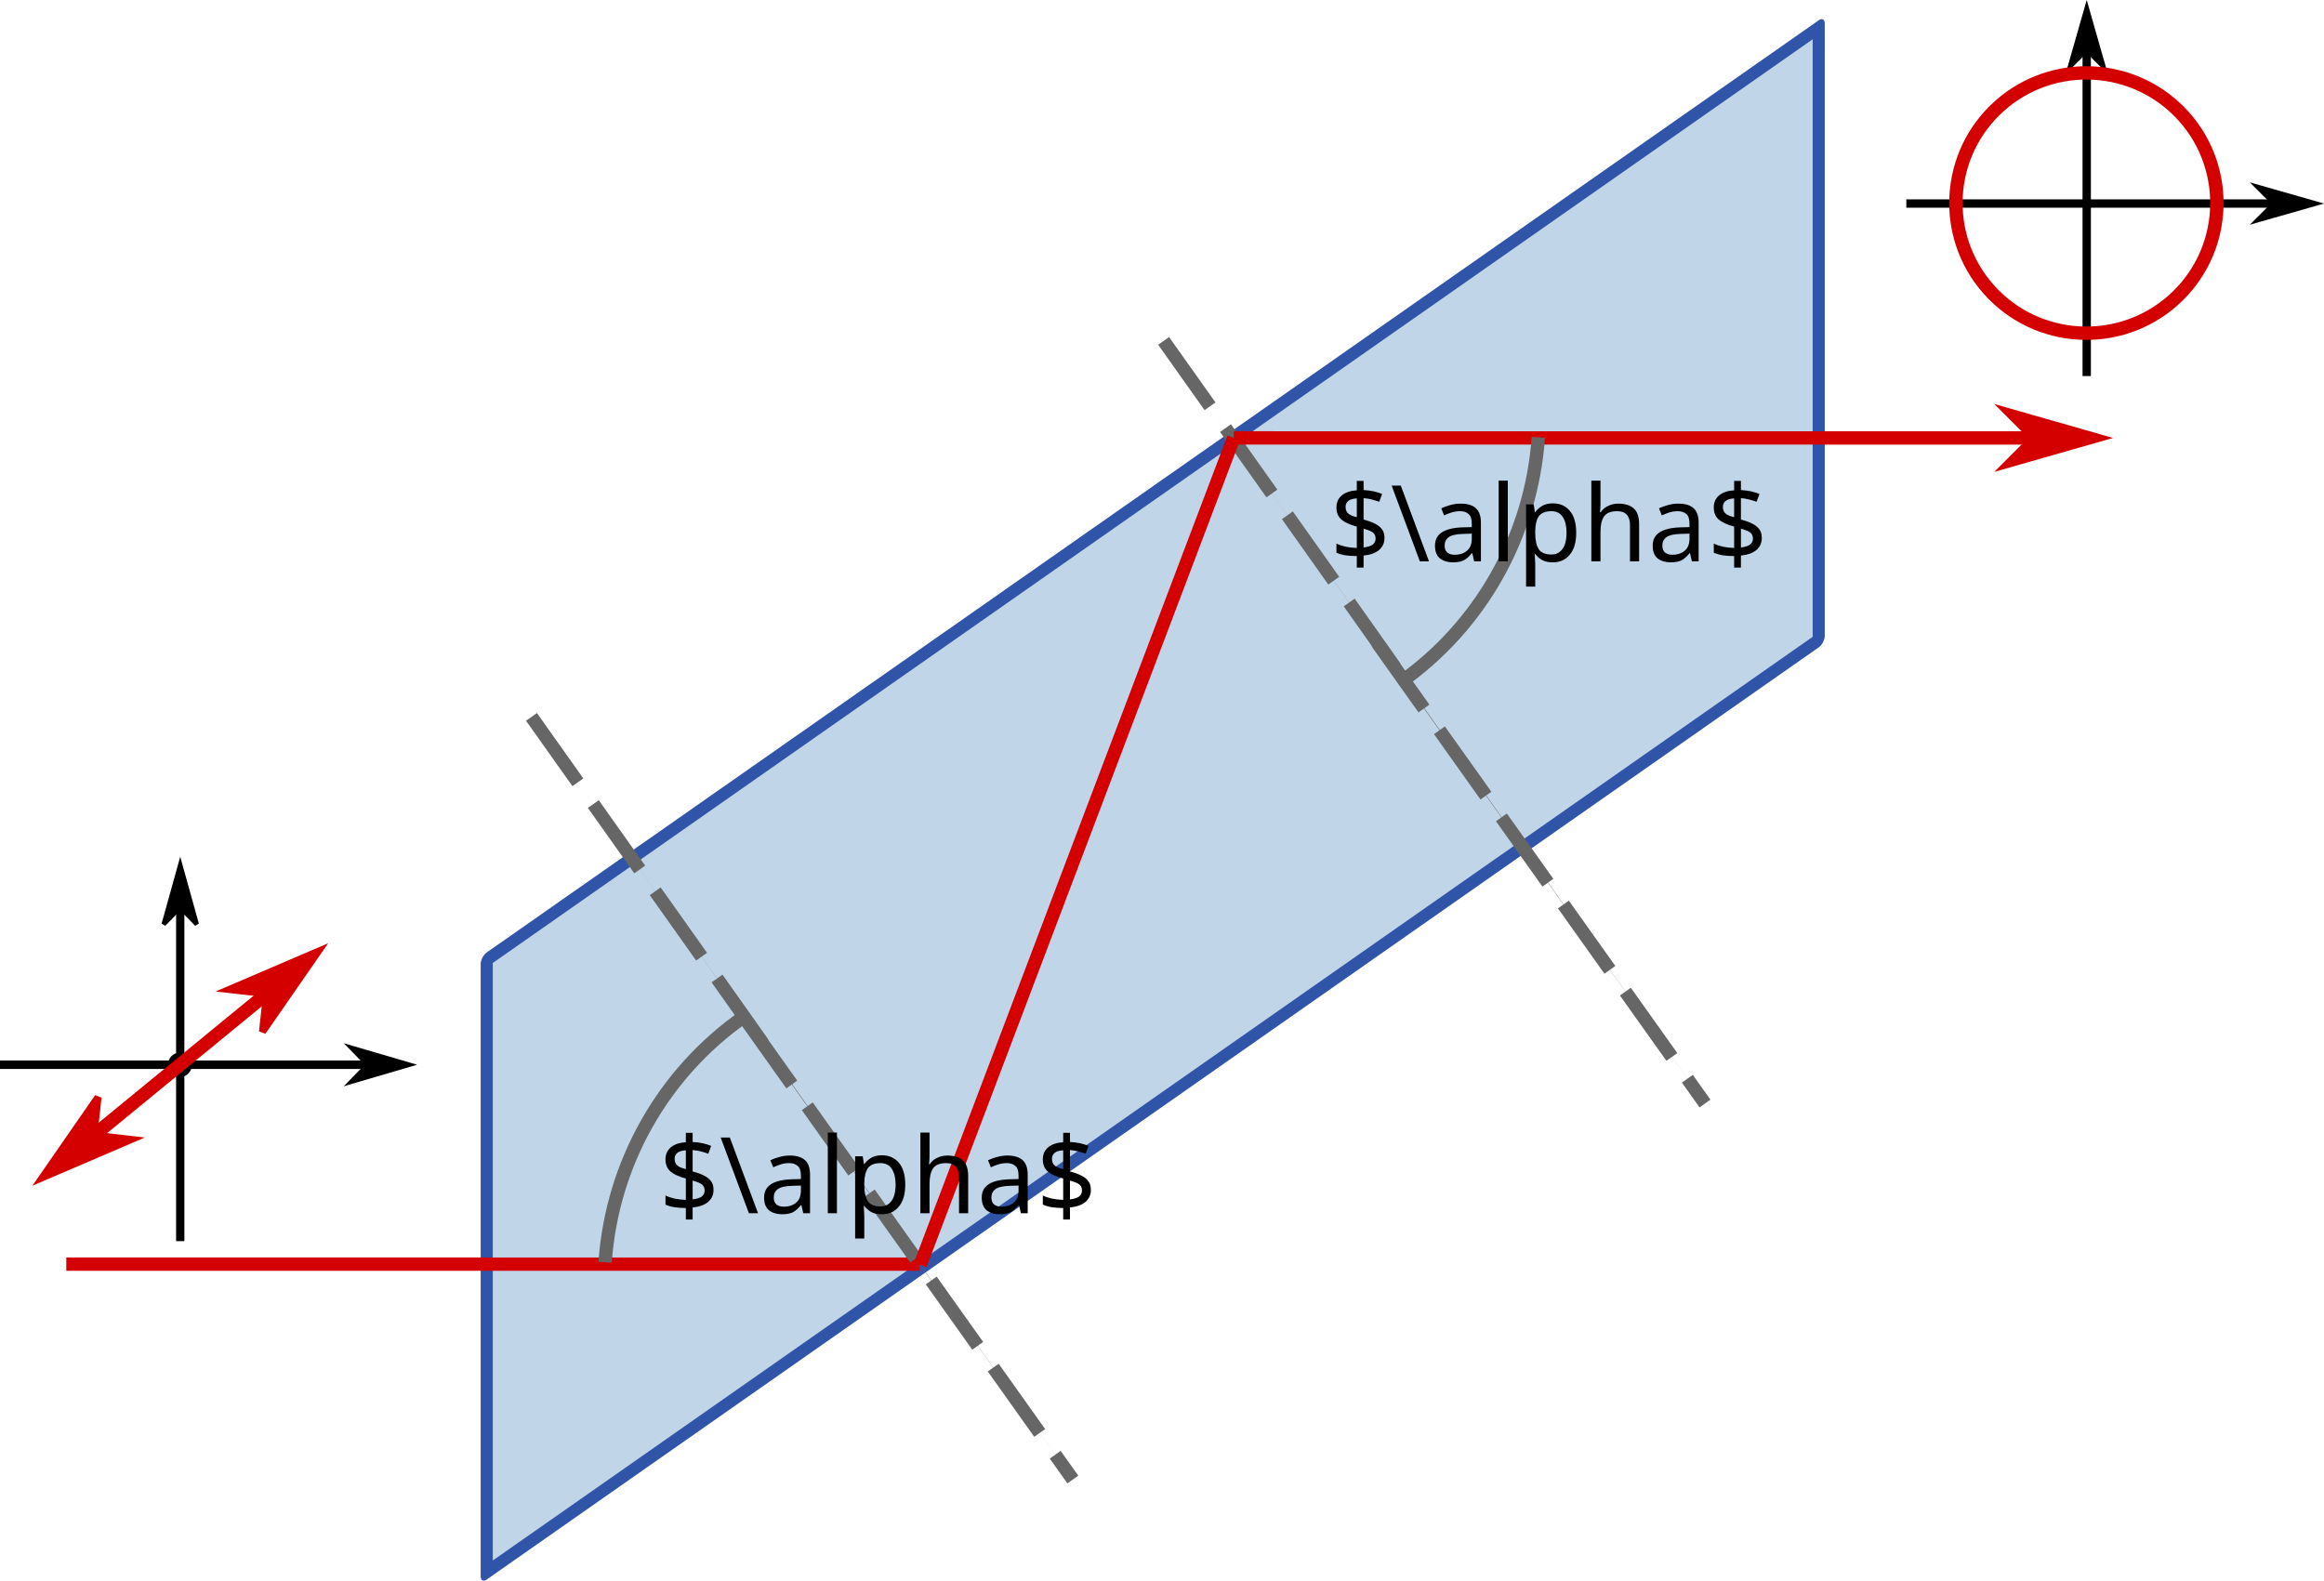
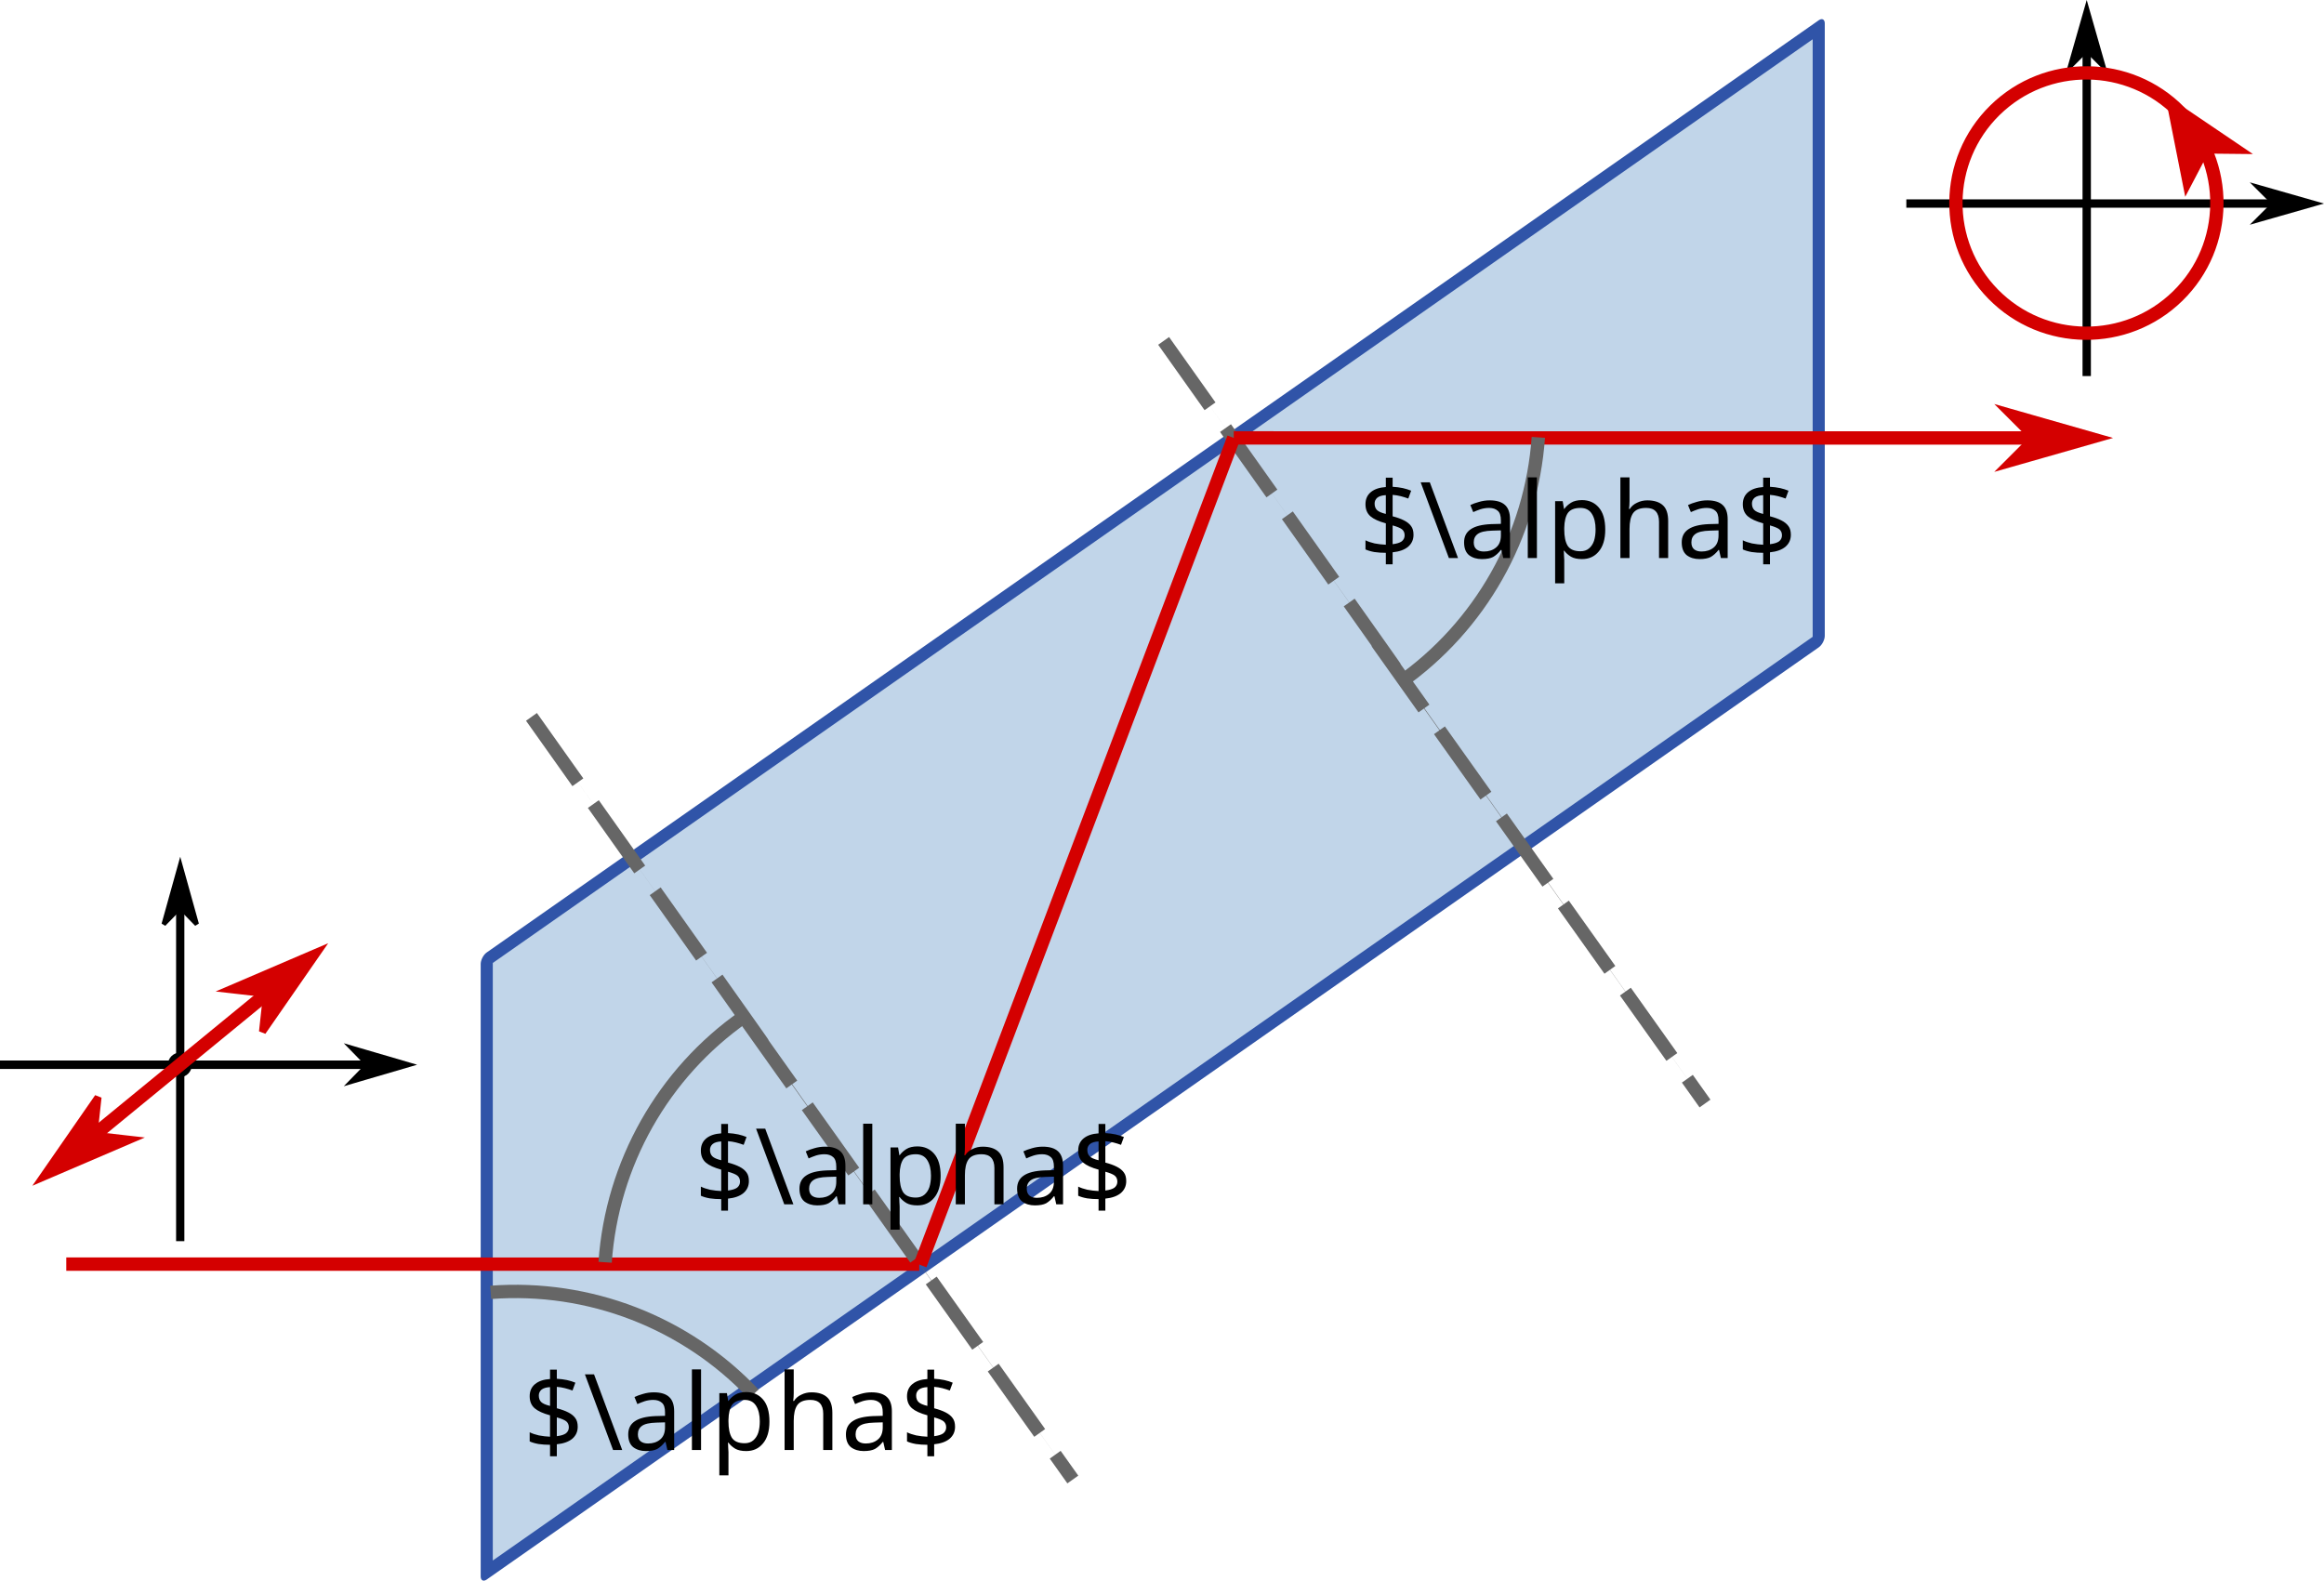
<svg xmlns="http://www.w3.org/2000/svg" width="139.105mm" height="94.625mm" viewBox="0 0 139.105 94.625" version="1.1" id="svg211">
  <defs id="defs205">
+     <marker style="overflow:visible" id="marker1425" refX="0" refY="0" orient="auto">
+       <path transform="matrix(0.4,0,0,0.4,4,0)" style="fill:#d40000;fill-opacity:1;fill-rule:evenodd;stroke:#d40000;stroke-width:1pt;stroke-opacity:1" d="M 0,0 5,-5 -12.5,0 5,5 Z" id="path1423" />
+     </marker>
    <marker style="overflow:visible" id="marker11020" refX="0" refY="0" orient="auto">
      <path transform="matrix(0.4,0,0,0.4,4,0)" style="fill:#d40000;fill-opacity:1;fill-rule:evenodd;stroke:#d40000;stroke-width:1pt;stroke-opacity:1" d="M 0,0 5,-5 -12.5,0 5,5 Z" id="path11018" />
    </marker>
    <marker style="overflow:visible" id="marker15778" refX="0" refY="0" orient="auto">
      <path transform="matrix(-0.4,0,0,-0.4,-4,0)" style="fill:#d40000;fill-opacity:1;fill-rule:evenodd;stroke:#d40000;stroke-width:1pt;stroke-opacity:1" d="M 0,0 5,-5 -12.5,0 5,5 Z" id="path15776" />
    </marker>
    <marker style="overflow:visible" id="marker14070" refX="0" refY="0" orient="auto">
      <path transform="matrix(-0.4,0,0,-0.4,-4,0)" style="fill:#240000;fill-opacity:1;fill-rule:evenodd;stroke:#240000;stroke-width:1pt;stroke-opacity:1" d="M 0,0 5,-5 -12.5,0 5,5 Z" id="path14068" />
    </marker>
    <marker orient="auto" refY="0" refX="0" id="Arrow1Mstart" style="overflow:visible">
      <path id="path1453" d="M 0,0 5,-5 -12.5,0 5,5 Z" style="fill:#000000;fill-opacity:1;fill-rule:evenodd;stroke:#000000;stroke-width:1pt;stroke-opacity:1" transform="matrix(0.4,0,0,0.4,4,0)" />
    </marker>
    <marker orient="auto" refY="0" refX="0" id="StopL" style="overflow:visible">
      <path id="path1616" d="M 0,5.65 V -5.65" style="fill:#666666;fill-opacity:1;fill-rule:evenodd;stroke:#666666;stroke-width:1pt;stroke-opacity:1" transform="scale(0.8)" />
    </marker>
    <marker orient="auto" refY="0" refX="0" id="Arrow1Mstart-7" style="overflow:visible">
      <path id="path1453-0" d="M 0,0 5,-5 -12.5,0 5,5 Z" style="fill:#000000;fill-opacity:1;fill-rule:evenodd;stroke:#000000;stroke-width:1pt;stroke-opacity:1" transform="matrix(0.4,0,0,0.4,4,0)" />
    </marker>
    <marker orient="auto" refY="0" refX="0" id="Arrow1Mstart-3" style="overflow:visible">
      <path id="path1453-6" d="M 0,0 5,-5 -12.5,0 5,5 Z" style="fill:#000000;fill-opacity:1;fill-rule:evenodd;stroke:#000000;stroke-width:1pt;stroke-opacity:1" transform="matrix(0.4,0,0,0.4,4,0)" />
    </marker>
    <marker orient="auto" refY="0" refX="0" id="Arrow1Mend-1" style="overflow:visible">
      <path id="path1456-2" d="M 0,0 5,-5 -12.5,0 5,5 Z" style="fill:#000000;fill-opacity:1;fill-rule:evenodd;stroke:#000000;stroke-width:1pt;stroke-opacity:1" transform="matrix(-0.4,0,0,-0.4,-4,0)" />
    </marker>
    <marker orient="auto" refY="0" refX="0" id="Arrow1Mstart-7-9" style="overflow:visible">
      <path id="path1453-0-3" d="M 0,0 5,-5 -12.5,0 5,5 Z" style="fill:#000000;fill-opacity:1;fill-rule:evenodd;stroke:#000000;stroke-width:1pt;stroke-opacity:1" transform="matrix(0.4,0,0,0.4,4,0)" />
    </marker>
    <marker orient="auto" refY="0" refX="0" id="Arrow1Mend-9-1" style="overflow:visible">
      <path id="path1456-3-9" d="M 0,0 5,-5 -12.5,0 5,5 Z" style="fill:#000000;fill-opacity:1;fill-rule:evenodd;stroke:#000000;stroke-width:1pt;stroke-opacity:1" transform="matrix(-0.4,0,0,-0.4,-4,0)" />
    </marker>
    <marker orient="auto" refY="0" refX="0" id="Arrow1Mstart-3-6" style="overflow:visible">
      <path id="path1453-6-1" d="M 0,0 5,-5 -12.5,0 5,5 Z" style="fill:#000000;fill-opacity:1;fill-rule:evenodd;stroke:#000000;stroke-width:1pt;stroke-opacity:1" transform="matrix(0.4,0,0,0.4,4,0)" />
    </marker>
    <marker orient="auto" refY="0" refX="0" id="Arrow1Mend-1-0" style="overflow:visible">
      <path id="path1456-2-6" d="M 0,0 5,-5 -12.5,0 5,5 Z" style="fill:#000000;fill-opacity:1;fill-rule:evenodd;stroke:#000000;stroke-width:1pt;stroke-opacity:1" transform="matrix(-0.4,0,0,-0.4,-4,0)" />
    </marker>
    <marker orient="auto" refY="0" refX="0" id="Arrow1Mstart-7-9-6" style="overflow:visible">
      <path id="path1453-0-3-1" d="M 0,0 5,-5 -12.5,0 5,5 Z" style="fill:#000000;fill-opacity:1;fill-rule:evenodd;stroke:#000000;stroke-width:1pt;stroke-opacity:1" transform="matrix(0.4,0,0,0.4,4,0)" />
    </marker>
    <marker orient="auto" refY="0" refX="0" id="Arrow1Mend-9-1-5" style="overflow:visible">
      <path id="path1456-3-9-5" d="M 0,0 5,-5 -12.5,0 5,5 Z" style="fill:#000000;fill-opacity:1;fill-rule:evenodd;stroke:#000000;stroke-width:1pt;stroke-opacity:1" transform="matrix(-0.4,0,0,-0.4,-4,0)" />
    </marker>
    <marker style="overflow:visible" id="marker14070-4" refX="0" refY="0" orient="auto">
      <path transform="matrix(-0.4,0,0,-0.4,-4,0)" style="fill:#d40000;fill-opacity:1;fill-rule:evenodd;stroke:#d40000;stroke-width:1pt;stroke-opacity:1" d="M 0,0 5,-5 -12.5,0 5,5 Z" id="path14068-5" />
    </marker>
    <marker style="overflow:visible" id="marker14070-3" refX="0" refY="0" orient="auto">
      <path transform="matrix(-0.4,0,0,-0.4,-4,0)" style="fill:#d40000;fill-opacity:1;fill-rule:evenodd;stroke:#d40000;stroke-width:1pt;stroke-opacity:1" d="M 0,0 5,-5 -12.5,0 5,5 Z" id="path14068-6" />
    </marker>
    <marker style="overflow:visible" id="marker14070-5" refX="0" refY="0" orient="auto">
      <path transform="matrix(-0.4,0,0,-0.4,-4,0)" style="fill:#240000;fill-opacity:1;fill-rule:evenodd;stroke:#240000;stroke-width:1pt;stroke-opacity:1" d="M 0,0 5,-5 -12.5,0 5,5 Z" id="path14068-62" />
    </marker>
    <marker style="overflow:visible" id="marker14070-5-1" refX="0" refY="0" orient="auto">
      <path transform="matrix(-0.4,0,0,-0.4,-4,0)" style="fill:#240000;fill-opacity:1;fill-rule:evenodd;stroke:#240000;stroke-width:1pt;stroke-opacity:1" d="M 0,0 5,-5 -12.5,0 5,5 Z" id="path14068-62-2" />
    </marker>
    <marker orient="auto" refY="0" refX="0" id="Arrow1Mend-9-1-5-0" style="overflow:visible">
      <path id="path1456-3-9-5-6" d="M 0,0 5,-5 -12.5,0 5,5 Z" style="fill:#000000;fill-opacity:1;fill-rule:evenodd;stroke:#000000;stroke-width:1pt;stroke-opacity:1" transform="matrix(-0.4,0,0,-0.4,-4,0)" />
    </marker>
    <marker orient="auto" refY="0" refX="0" id="Arrow1Mend-9-1-5-6" style="overflow:visible">
      <path id="path1456-3-9-5-7" d="M 0,0 5,-5 -12.5,0 5,5 Z" style="fill:#000000;fill-opacity:1;fill-rule:evenodd;stroke:#000000;stroke-width:1pt;stroke-opacity:1" transform="matrix(-0.4,0,0,-0.4,-4,0)" />
    </marker>
    <marker style="overflow:visible" id="marker14070-53" refX="0" refY="0" orient="auto">
      <path transform="matrix(-0.4,0,0,-0.4,-4,0)" style="fill:#240000;fill-opacity:1;fill-rule:evenodd;stroke:#240000;stroke-width:1pt;stroke-opacity:1" d="M 0,0 5,-5 -12.5,0 5,5 Z" id="path14068-56" />
    </marker>
    <marker style="overflow:visible" id="marker14070-5-2" refX="0" refY="0" orient="auto">
      <path transform="matrix(-0.4,0,0,-0.4,-4,0)" style="fill:#240000;fill-opacity:1;fill-rule:evenodd;stroke:#240000;stroke-width:1pt;stroke-opacity:1" d="M 0,0 5,-5 -12.5,0 5,5 Z" id="path14068-62-9" />
    </marker>
    <marker style="overflow:visible" id="marker14070-5-1-1" refX="0" refY="0" orient="auto">
      <path transform="matrix(-0.4,0,0,-0.4,-4,0)" style="fill:#240000;fill-opacity:1;fill-rule:evenodd;stroke:#240000;stroke-width:1pt;stroke-opacity:1" d="M 0,0 5,-5 -12.5,0 5,5 Z" id="path14068-62-2-2" />
    </marker>
    <marker orient="auto" refY="0" refX="0" id="Arrow1Mend-9-1-5-0-7" style="overflow:visible">
      <path id="path1456-3-9-5-6-0" d="M 0,0 5,-5 -12.5,0 5,5 Z" style="fill:#000000;fill-opacity:1;fill-rule:evenodd;stroke:#000000;stroke-width:1pt;stroke-opacity:1" transform="matrix(-0.4,0,0,-0.4,-4,0)" />
    </marker>
    <marker orient="auto" refY="0" refX="0" id="Arrow1Mend-9-1-5-8" style="overflow:visible">
      <path id="path1456-3-9-5-68" d="M 0,0 5,-5 -12.5,0 5,5 Z" style="fill:#000000;fill-opacity:1;fill-rule:evenodd;stroke:#000000;stroke-width:1pt;stroke-opacity:1" transform="matrix(-0.4,0,0,-0.4,-4,0)" />
    </marker>
    <marker style="overflow:visible" id="marker14070-8" refX="0" refY="0" orient="auto">
      <path transform="matrix(-0.4,0,0,-0.4,-4,0)" style="fill:#240000;fill-opacity:1;fill-rule:evenodd;stroke:#240000;stroke-width:1pt;stroke-opacity:1" d="M 0,0 5,-5 -12.5,0 5,5 Z" id="path14068-4" />
    </marker>
    <marker style="overflow:visible" id="marker14070-5-3" refX="0" refY="0" orient="auto">
      <path transform="matrix(-0.4,0,0,-0.4,-4,0)" style="fill:#240000;fill-opacity:1;fill-rule:evenodd;stroke:#240000;stroke-width:1pt;stroke-opacity:1" d="M 0,0 5,-5 -12.5,0 5,5 Z" id="path14068-62-1" />
    </marker>
    <marker style="overflow:visible" id="marker14070-5-1-4" refX="0" refY="0" orient="auto">
      <path transform="matrix(-0.4,0,0,-0.4,-4,0)" style="fill:#240000;fill-opacity:1;fill-rule:evenodd;stroke:#240000;stroke-width:1pt;stroke-opacity:1" d="M 0,0 5,-5 -12.5,0 5,5 Z" id="path14068-62-2-9" />
    </marker>
    <marker orient="auto" refY="0" refX="0" id="Arrow1Mend-9-1-5-0-2" style="overflow:visible">
      <path id="path1456-3-9-5-6-06" d="M 0,0 5,-5 -12.5,0 5,5 Z" style="fill:#000000;fill-opacity:1;fill-rule:evenodd;stroke:#000000;stroke-width:1pt;stroke-opacity:1" transform="matrix(-0.4,0,0,-0.4,-4,0)" />
    </marker>
    <marker orient="auto" refY="0" refX="0" id="Arrow1Mend-9-1-5-6-0" style="overflow:visible">
      <path id="path1456-3-9-5-7-7" d="M 0,0 5,-5 -12.5,0 5,5 Z" style="fill:#000000;fill-opacity:1;fill-rule:evenodd;stroke:#000000;stroke-width:1pt;stroke-opacity:1" transform="matrix(-0.4,0,0,-0.4,-4,0)" />
    </marker>
    <marker style="overflow:visible" id="marker14070-53-4" refX="0" refY="0" orient="auto">
      <path transform="matrix(-0.4,0,0,-0.4,-4,0)" style="fill:#240000;fill-opacity:1;fill-rule:evenodd;stroke:#240000;stroke-width:1pt;stroke-opacity:1" d="M 0,0 5,-5 -12.5,0 5,5 Z" id="path14068-56-3" />
    </marker>
    <marker style="overflow:visible" id="marker14070-5-2-7" refX="0" refY="0" orient="auto">
      <path transform="matrix(-0.4,0,0,-0.4,-4,0)" style="fill:#240000;fill-opacity:1;fill-rule:evenodd;stroke:#240000;stroke-width:1pt;stroke-opacity:1" d="M 0,0 5,-5 -12.5,0 5,5 Z" id="path14068-62-9-4" />
    </marker>
    <marker style="overflow:visible" id="marker14070-5-1-1-5" refX="0" refY="0" orient="auto">
      <path transform="matrix(-0.4,0,0,-0.4,-4,0)" style="fill:#240000;fill-opacity:1;fill-rule:evenodd;stroke:#240000;stroke-width:1pt;stroke-opacity:1" d="M 0,0 5,-5 -12.5,0 5,5 Z" id="path14068-62-2-2-4" />
    </marker>
    <marker orient="auto" refY="0" refX="0" id="Arrow1Mend-9-1-5-0-7-5" style="overflow:visible">
      <path id="path1456-3-9-5-6-0-2" d="M 0,0 5,-5 -12.5,0 5,5 Z" style="fill:#000000;fill-opacity:1;fill-rule:evenodd;stroke:#000000;stroke-width:1pt;stroke-opacity:1" transform="matrix(-0.4,0,0,-0.4,-4,0)" />
    </marker>
    <marker orient="auto" refY="0" refX="0" id="marker1496-3" style="overflow:visible">
      <path id="path1239-6" d="M 0,0 5,-5 -12.5,0 5,5 Z" style="fill:#d40000;fill-opacity:1;fill-rule:evenodd;stroke:#d40000;stroke-width:1pt;stroke-opacity:1" transform="matrix(0.4,0,0,0.4,4,0)" />
    </marker>
    <marker orient="auto" refY="0" refX="0" id="marker1496-3-5" style="overflow:visible">
      <path id="path1239-6-3" d="M 0,0 5,-5 -12.5,0 5,5 Z" style="fill:#d40000;fill-opacity:1;fill-rule:evenodd;stroke:#d40000;stroke-width:1pt;stroke-opacity:1" transform="matrix(0.4,0,0,0.4,4,0)" />
    </marker>
    <marker orient="auto" refY="0" refX="0" id="marker1496-3-5-6" style="overflow:visible">
      <path id="path1239-6-3-2" d="M 0,0 5,-5 -12.5,0 5,5 Z" style="fill:#d40000;fill-opacity:1;fill-rule:evenodd;stroke:#d40000;stroke-width:1pt;stroke-opacity:1" transform="matrix(0.4,0,0,0.4,4,0)" />
    </marker>
    <marker orient="auto" refY="0" refX="0" id="marker1496-3-5-6-1" style="overflow:visible">
      <path id="path1239-6-3-2-2" d="M 0,0 5,-5 -12.5,0 5,5 Z" style="fill:#d40000;fill-opacity:1;fill-rule:evenodd;stroke:#d40000;stroke-width:1pt;stroke-opacity:1" transform="matrix(0.4,0,0,0.4,4,0)" />
    </marker>
    <marker orient="auto" refY="0" refX="0" id="marker1496-3-0" style="overflow:visible">
      <path id="path1239-6-9" d="M 0,0 5,-5 -12.5,0 5,5 Z" style="fill:#d40000;fill-opacity:1;fill-rule:evenodd;stroke:#d40000;stroke-width:1pt;stroke-opacity:1" transform="matrix(0.4,0,0,0.4,4,0)" />
    </marker>
    <marker orient="auto" refY="0" refX="0" id="marker1496-3-0-6" style="overflow:visible">
      <path id="path1239-6-9-0" d="M 0,0 5,-5 -12.5,0 5,5 Z" style="fill:#d40000;fill-opacity:1;fill-rule:evenodd;stroke:#d40000;stroke-width:1pt;stroke-opacity:1" transform="matrix(0.4,0,0,0.4,4,0)" />
    </marker>
    <marker orient="auto" refY="0" refX="0" id="marker1496-3-0-2" style="overflow:visible">
      <path id="path1239-6-9-6" d="M 0,0 5,-5 -12.5,0 5,5 Z" style="fill:#d40000;fill-opacity:1;fill-rule:evenodd;stroke:#d40000;stroke-width:1pt;stroke-opacity:1" transform="matrix(0.4,0,0,0.4,4,0)" />
    </marker>
    <marker orient="auto" refY="0" refX="0" id="marker1496-3-0-8" style="overflow:visible">
      <path id="path1239-6-9-7" d="M 0,0 5,-5 -12.5,0 5,5 Z" style="fill:#d40000;fill-opacity:1;fill-rule:evenodd;stroke:#d40000;stroke-width:1pt;stroke-opacity:1" transform="matrix(0.4,0,0,0.4,4,0)" />
    </marker>
    <marker orient="auto" refY="0" refX="0" id="marker1496-3-2" style="overflow:visible">
      <path id="path1239-6-0" d="M 0,0 5,-5 -12.5,0 5,5 Z" style="fill:#d40000;fill-opacity:1;fill-rule:evenodd;stroke:#d40000;stroke-width:1pt;stroke-opacity:1" transform="matrix(0.4,0,0,0.4,4,0)" />
    </marker>
    <marker orient="auto" refY="0" refX="0" id="marker1496-3-2-3" style="overflow:visible">
      <path id="path1239-6-0-7" d="M 0,0 5,-5 -12.5,0 5,5 Z" style="fill:#d40000;fill-opacity:1;fill-rule:evenodd;stroke:#d40000;stroke-width:1pt;stroke-opacity:1" transform="matrix(0.4,0,0,0.4,4,0)" />
    </marker>
    <marker orient="auto" refY="0" refX="0" id="marker1496-3-9" style="overflow:visible">
      <path id="path1239-6-2" d="M 0,0 5,-5 -12.5,0 5,5 Z" style="fill:#d40000;fill-opacity:1;fill-rule:evenodd;stroke:#d40000;stroke-width:1pt;stroke-opacity:1" transform="matrix(0.4,0,0,0.4,4,0)" />
    </marker>
    <marker orient="auto" refY="0" refX="0" id="marker1496-3-5-9" style="overflow:visible">
      <path id="path1239-6-3-7" d="M 0,0 5,-5 -12.5,0 5,5 Z" style="fill:#d40000;fill-opacity:1;fill-rule:evenodd;stroke:#d40000;stroke-width:1pt;stroke-opacity:1" transform="matrix(0.4,0,0,0.4,4,0)" />
    </marker>
    <marker orient="auto" refY="0" refX="0" id="marker1496-3-5-9-6" style="overflow:visible">
      <path id="path1239-6-3-7-1" d="M 0,0 5,-5 -12.5,0 5,5 Z" style="fill:#d40000;fill-opacity:1;fill-rule:evenodd;stroke:#d40000;stroke-width:1pt;stroke-opacity:1" transform="matrix(0.4,0,0,0.4,4,0)" />
    </marker>
    <marker orient="auto" refY="0" refX="0" id="marker1496-3-5-9-9" style="overflow:visible">
      <path id="path1239-6-3-7-3" d="M 0,0 5,-5 -12.5,0 5,5 Z" style="fill:#d40000;fill-opacity:1;fill-rule:evenodd;stroke:#d40000;stroke-width:1pt;stroke-opacity:1" transform="matrix(0.4,0,0,0.4,4,0)" />
    </marker>
    <marker orient="auto" refY="0" refX="0" id="marker1496-3-5-6-9" style="overflow:visible">
      <path id="path1239-6-3-2-4" d="M 0,0 5,-5 -12.5,0 5,5 Z" style="fill:#d40000;fill-opacity:1;fill-rule:evenodd;stroke:#d40000;stroke-width:1pt;stroke-opacity:1" transform="matrix(0.4,0,0,0.4,4,0)" />
    </marker>
    <marker orient="auto" refY="0" refX="0" id="marker1496-3-5-6-1-4" style="overflow:visible">
      <path id="path1239-6-3-2-2-5" d="M 0,0 5,-5 -12.5,0 5,5 Z" style="fill:#d40000;fill-opacity:1;fill-rule:evenodd;stroke:#d40000;stroke-width:1pt;stroke-opacity:1" transform="matrix(0.4,0,0,0.4,4,0)" />
    </marker>
    <marker orient="auto" refY="0" refX="0" id="Arrow1Mend-9-1-5-0-2-3" style="overflow:visible">
      <path id="path1456-3-9-5-6-06-6" d="M 0,0 5,-5 -12.5,0 5,5 Z" style="fill:#000000;fill-opacity:1;fill-rule:evenodd;stroke:#000000;stroke-width:1pt;stroke-opacity:1" transform="matrix(-0.4,0,0,-0.4,-4,0)" />
    </marker>
    <marker style="overflow:visible" id="marker14070-5-1-4-7" refX="0" refY="0" orient="auto">
      <path transform="matrix(-0.4,0,0,-0.4,-4,0)" style="fill:#240000;fill-opacity:1;fill-rule:evenodd;stroke:#240000;stroke-width:1pt;stroke-opacity:1" d="M 0,0 5,-5 -12.5,0 5,5 Z" id="path14068-62-2-9-5" />
    </marker>
    <marker style="overflow:visible" id="marker14070-5-3-3" refX="0" refY="0" orient="auto">
      <path transform="matrix(-0.4,0,0,-0.4,-4,0)" style="fill:#240000;fill-opacity:1;fill-rule:evenodd;stroke:#240000;stroke-width:1pt;stroke-opacity:1" d="M 0,0 5,-5 -12.5,0 5,5 Z" id="path14068-62-1-5" />
    </marker>
    <marker style="overflow:visible" id="marker14070-8-6" refX="0" refY="0" orient="auto">
      <path transform="matrix(-0.4,0,0,-0.4,-4,0)" style="fill:#240000;fill-opacity:1;fill-rule:evenodd;stroke:#240000;stroke-width:1pt;stroke-opacity:1" d="M 0,0 5,-5 -12.5,0 5,5 Z" id="path14068-4-2" />
    </marker>
    <marker orient="auto" refY="0" refX="0" id="Arrow1Mend-9-1-5-8-9" style="overflow:visible">
      <path id="path1456-3-9-5-68-1" d="M 0,0 5,-5 -12.5,0 5,5 Z" style="fill:#000000;fill-opacity:1;fill-rule:evenodd;stroke:#000000;stroke-width:1pt;stroke-opacity:1" transform="matrix(-0.4,0,0,-0.4,-4,0)" />
    </marker>
    <marker style="overflow:visible" id="marker14070-5-1-4-7-8" refX="0" refY="0" orient="auto">
      <path transform="matrix(-0.4,0,0,-0.4,-4,0)" style="fill:#240000;fill-opacity:1;fill-rule:evenodd;stroke:#240000;stroke-width:1pt;stroke-opacity:1" d="M 0,0 5,-5 -12.5,0 5,5 Z" id="path14068-62-2-9-5-7" />
    </marker>
    <marker orient="auto" refY="0" refX="0" id="Arrow1Mstart-3-6-9" style="overflow:visible">
      <path id="path1453-6-1-3" d="M 0,0 5,-5 -12.5,0 5,5 Z" style="fill:#d40000;fill-opacity:1;fill-rule:evenodd;stroke:#d40000;stroke-width:1pt;stroke-opacity:1" transform="matrix(0.4,0,0,0.4,4,0)" />
    </marker>
    <marker style="overflow:visible" id="marker14070-6" refX="0" refY="0" orient="auto">
      <path transform="matrix(-0.4,0,0,-0.4,-4,0)" style="fill:#d40000;fill-opacity:1;fill-rule:evenodd;stroke:#d40000;stroke-width:1pt;stroke-opacity:1" d="M 0,0 5,-5 -12.5,0 5,5 Z" id="path14068-0" />
    </marker>
    <marker style="overflow:visible" id="marker18155" refX="0" refY="0" orient="auto">
      <path transform="matrix(0.4,0,0,0.4,4,0)" style="fill:#000000;fill-opacity:1;fill-rule:evenodd;stroke:#000000;stroke-width:1pt;stroke-opacity:1" d="M 0,0 5,-5 -12.5,0 5,5 Z" id="path18153" />
    </marker>
    <marker style="overflow:visible" id="marker18155-3" refX="0" refY="0" orient="auto">
      <path transform="matrix(0.4,0,0,0.4,4,0)" style="fill:#000000;fill-opacity:1;fill-rule:evenodd;stroke:#000000;stroke-width:1pt;stroke-opacity:1" d="M 0,0 5,-5 -12.5,0 5,5 Z" id="path18153-0" />
    </marker>
    <marker style="overflow:visible" id="marker14070-3-4" refX="0" refY="0" orient="auto">
      <path transform="matrix(-0.4,0,0,-0.4,-4,0)" style="fill:#d40000;fill-opacity:1;fill-rule:evenodd;stroke:#d40000;stroke-width:1pt;stroke-opacity:1" d="M 0,0 5,-5 -12.5,0 5,5 Z" id="path14068-6-9" />
    </marker>
    <marker orient="auto" refY="0" refX="0" id="marker22381" style="overflow:visible">
      <path id="path22379" d="M 0,0 5,-5 -12.5,0 5,5 Z" style="fill:#d40000;fill-opacity:1;fill-rule:evenodd;stroke:#d40000;stroke-width:1pt;stroke-opacity:1" transform="matrix(-0.4,0,0,-0.4,-4,0)" />
    </marker>
    <marker style="overflow:visible" id="marker18155-6" refX="0" refY="0" orient="auto">
      <path transform="matrix(0.4,0,0,0.4,4,0)" style="fill:#000000;fill-opacity:1;fill-rule:evenodd;stroke:#000000;stroke-width:1pt;stroke-opacity:1" d="M 0,0 5,-5 -12.5,0 5,5 Z" id="path18153-2" />
    </marker>
    <marker style="overflow:visible" id="marker18155-3-6" refX="0" refY="0" orient="auto">
      <path transform="matrix(0.4,0,0,0.4,4,0)" style="fill:#000000;fill-opacity:1;fill-rule:evenodd;stroke:#000000;stroke-width:1pt;stroke-opacity:1" d="M 0,0 5,-5 -12.5,0 5,5 Z" id="path18153-0-1" />
    </marker>
  </defs>
  <g id="layer1" transform="translate(-268.4518,-41.12404)">
    <text xml:space="preserve" style="font-style:normal;font-weight:normal;font-size:10.583px;line-height:1.25;font-family:sans-serif;letter-spacing:0px;word-spacing:0px;fill:#000000;fill-opacity:1;stroke:none;stroke-width:0.265" x="49.929" y="47.982" id="text7124">
      <tspan id="tspan7122" x="49.929" y="57.345" style="stroke-width:0.265" />
    </text>
    <text xml:space="preserve" style="font-style:normal;font-weight:normal;font-size:10.583px;line-height:1.25;font-family:sans-serif;letter-spacing:0px;word-spacing:0px;fill:#000000;fill-opacity:1;stroke:none;stroke-width:0.265" x="106.163" y="22.439" id="text6143">
      <tspan id="tspan6141" x="106.163" y="31.803" style="stroke-width:0.265" />
      <tspan x="106.163" y="45.032" style="stroke-width:0.265" id="tspan6145" />
    </text>
    <text xml:space="preserve" style="font-style:normal;font-weight:normal;font-size:10.583px;line-height:1.25;font-family:sans-serif;letter-spacing:0px;word-spacing:0px;fill:#000000;fill-opacity:1;stroke:none;stroke-width:0.265" x="111.519" y="26.739" id="text7179">
      <tspan id="tspan7177" x="111.519" y="36.103" style="stroke-width:0.265" />
      <tspan x="111.519" y="49.332" style="stroke-width:0.265" id="tspan7181" />
    </text>
    <flowRoot xml:space="preserve" id="flowRoot7183" style="font-style:normal;font-weight:normal;font-size:40px;line-height:1.25;font-family:sans-serif;letter-spacing:0px;word-spacing:0px;fill:#000000;fill-opacity:1;stroke:none">
      <flowRegion id="flowRegion7185">
        <rect id="rect7187" width="264.188" height="271.393" x="463.529" y="109.315" />
      </flowRegion>
      <flowPara id="flowPara7189" />
    </flowRoot>
-     <g id="g231">
-       <rect transform="matrix(0.8192566,-0.573427,0,1,0,0)" y="306.875" x="363.239" height="36.656" width="97.316" id="rect359" style="fill:#c1d5e9;fill-opacity:1;stroke:#3054a8;stroke-width:0.884;stroke-linecap:butt;stroke-linejoin:round;stroke-miterlimit:4;stroke-dasharray:none;stroke-dashoffset:0;stroke-opacity:1" />
-       <path id="path1364-1-3" d="m 323.475,116.803 -51.056,-0.002" style="fill:none;stroke:#d40000;stroke-width:0.8;stroke-linecap:butt;stroke-linejoin:miter;stroke-miterlimit:4;stroke-dasharray:none;stroke-opacity:1" />
-       <path id="path3453-3-5" d="m 300.263,84.04 c 32.404,45.655 -8.118,-11.304 32.404,45.655" style="fill:#666666;fill-opacity:1;stroke:#666666;stroke-width:0.8;stroke-miterlimit:4;stroke-dasharray:4.8, 1.6;stroke-dashoffset:0;stroke-opacity:1" />
-       <path id="path3453-3-5-9" d="m 338.102,61.532 c 32.404,45.655 -8.118,-11.304 32.404,45.655" style="fill:#666666;fill-opacity:1;stroke:#666666;stroke-width:0.8;stroke-miterlimit:4;stroke-dasharray:4.8, 1.6;stroke-dashoffset:0;stroke-opacity:1" />
-       <path id="path1364-1-3-36-5" d="m 393.354,67.342 -51.056,-0.002" style="fill:none;stroke:#d40000;stroke-width:0.8;stroke-linecap:butt;stroke-linejoin:miter;stroke-miterlimit:4;stroke-dasharray:none;stroke-opacity:1;marker-start:url(#marker11020)" />
-       <path id="path1364-1-3-53-6" d="M 323.531,116.849 342.298,67.34" style="fill:none;stroke:#d40000;stroke-width:0.8;stroke-linecap:butt;stroke-linejoin:miter;stroke-miterlimit:4;stroke-dasharray:none;stroke-opacity:1" />
-       <path transform="matrix(-0.5743517,-0.8186087,0.8155845,-0.5786379,0,0)" d="m -271.469,182.388 a 19.517,19.513 0 0 1 7.184,15.235" id="path7126-0-1" style="fill:none;fill-opacity:1;stroke:#666666;stroke-width:0.8;stroke-miterlimit:4;stroke-dasharray:none;stroke-dashoffset:0;stroke-opacity:1" />
-       <path transform="matrix(0.5743516,0.8186087,-0.8155845,0.5786379,0,0)" d="m 263.514,-256.479 a 19.517,19.513 0 0 1 7.184,15.235" id="path7126-0-1-2" style="fill:none;fill-opacity:1;stroke:#666666;stroke-width:0.8;stroke-miterlimit:4;stroke-dasharray:none;stroke-dashoffset:0;stroke-opacity:1" />
-       <g style="stroke-width:1.055" transform="matrix(0.935825,0,0,0.9599747,24.30304,3.30037)" id="g3638">
-         <path style="fill:#000000;fill-opacity:1;stroke:#000000;stroke-width:0.528;stroke-miterlimit:4;stroke-dasharray:none;stroke-dashoffset:0;stroke-opacity:1;marker-start:url(#marker18155-3)" d="M 286.531,105.799 H 260.891" id="path3453-3-5-2-7-3-7" />
-         <path style="fill:#000000;fill-opacity:1;stroke:#000000;stroke-width:0.528;stroke-miterlimit:4;stroke-dasharray:none;stroke-dashoffset:0;stroke-opacity:1;marker-start:url(#marker18155)" d="m 272.419,93.868 v 22.933" id="path3453-3-5-2-7-3" />
-         <ellipse style="fill:#000000;fill-opacity:0.992;stroke:#000000;stroke-width:0.633;stroke-miterlimit:4;stroke-dasharray:none;stroke-dashoffset:0;stroke-opacity:1" id="path166-7" cx="272.395" cy="105.809" rx="0.45" ry="0.448" />
-         <path style="fill:none;stroke:#d40000;stroke-width:0.844;stroke-linecap:butt;stroke-linejoin:miter;stroke-miterlimit:4;stroke-dasharray:none;stroke-opacity:1;marker-start:url(#Arrow1Mstart-3-6-9);marker-end:url(#marker14070-6)" d="M 264.26,112.307 280.583,99.26" id="path1749" />
-       </g>
-       <path id="path3453-3-5-2-7-3-7-8" d="M 406.572,53.309 H 382.557" style="fill:#000000;fill-opacity:1;stroke:#000000;stroke-width:0.5;stroke-miterlimit:4;stroke-dasharray:none;stroke-dashoffset:0;stroke-opacity:1;marker-start:url(#marker18155-3-6)" />
-       <path id="path3453-3-5-2-7-3-79" d="M 393.354,42.109 V 63.637" style="fill:#000000;fill-opacity:1;stroke:#000000;stroke-width:0.5;stroke-miterlimit:4;stroke-dasharray:none;stroke-dashoffset:0;stroke-opacity:1;marker-start:url(#marker18155-6)" />
-       <ellipse ry="7.801" rx="7.802" transform="matrix(0.7146933,-0.699438,0.7010645,0.7130979,0,0)" cy="313.193" cx="243.134" id="path29277" style="fill:none;fill-opacity:0.992;stroke:#d40000;stroke-width:0.8;stroke-miterlimit:4;stroke-dasharray:none;stroke-dashoffset:0;stroke-opacity:1;marker-end:url(#marker22381)" />
+     <rect style="fill:#c1d5e9;fill-opacity:1;stroke:#3054a8;stroke-width:0.884;stroke-linecap:butt;stroke-linejoin:round;stroke-miterlimit:4;stroke-dasharray:none;stroke-dashoffset:0;stroke-opacity:1" id="rect359" width="97.316" height="36.656" x="363.239" y="306.875" transform="matrix(0.8192566,-0.573427,0,1,0,0)" />
+     <path style="fill:none;stroke:#d40000;stroke-width:0.8;stroke-linecap:butt;stroke-linejoin:miter;stroke-miterlimit:4;stroke-dasharray:none;stroke-opacity:1" d="m 323.475,116.803 -51.056,-0.002" id="path1364-1-3" />
+     <path style="fill:#666666;fill-opacity:1;stroke:#666666;stroke-width:0.8;stroke-miterlimit:4;stroke-dasharray:4.8, 1.6;stroke-dashoffset:0;stroke-opacity:1" d="m 300.263,84.04 c 32.404,45.655 -8.118,-11.304 32.404,45.655" id="path3453-3-5" />
+     <path style="fill:#666666;fill-opacity:1;stroke:#666666;stroke-width:0.8;stroke-miterlimit:4;stroke-dasharray:4.8, 1.6;stroke-dashoffset:0;stroke-opacity:1" d="m 338.102,61.532 c 32.404,45.655 -8.118,-11.304 32.404,45.655" id="path3453-3-5-9" />
+     <path style="fill:none;stroke:#d40000;stroke-width:0.8;stroke-linecap:butt;stroke-linejoin:miter;stroke-miterlimit:4;stroke-dasharray:none;stroke-opacity:1;marker-start:url(#marker11020)" d="m 393.354,67.342 -51.056,-0.002" id="path1364-1-3-36-5" />
+     <path style="fill:none;stroke:#d40000;stroke-width:0.8;stroke-linecap:butt;stroke-linejoin:miter;stroke-miterlimit:4;stroke-dasharray:none;stroke-opacity:1" d="M 323.531,116.849 342.298,67.34" id="path1364-1-3-53-6" />
+     <path style="fill:none;fill-opacity:1;stroke:#666666;stroke-width:0.8;stroke-miterlimit:4;stroke-dasharray:none;stroke-dashoffset:0;stroke-opacity:1" id="path7126-0-1" d="m -271.469,182.388 a 19.517,19.513 0 0 1 7.184,15.235" transform="matrix(-0.5743517,-0.8186087,0.8155845,-0.5786379,0,0)" />
+     <path style="fill:none;fill-opacity:1;stroke:#666666;stroke-width:0.8;stroke-miterlimit:4;stroke-dasharray:none;stroke-dashoffset:0;stroke-opacity:1" id="path7126-0-1-2" d="m 263.514,-256.479 a 19.517,19.513 0 0 1 7.184,15.235" transform="matrix(0.5743516,0.8186087,-0.8155845,0.5786379,0,0)" />
+     <g id="g3638" transform="matrix(0.935825,0,0,0.9599747,24.30304,3.30037)" style="stroke-width:1.055">
+       <path id="path3453-3-5-2-7-3-7" d="M 286.531,105.799 H 260.891" style="fill:#000000;fill-opacity:1;stroke:#000000;stroke-width:0.528;stroke-miterlimit:4;stroke-dasharray:none;stroke-dashoffset:0;stroke-opacity:1;marker-start:url(#marker18155-3)" />
+       <path id="path3453-3-5-2-7-3" d="m 272.419,93.868 v 22.933" style="fill:#000000;fill-opacity:1;stroke:#000000;stroke-width:0.528;stroke-miterlimit:4;stroke-dasharray:none;stroke-dashoffset:0;stroke-opacity:1;marker-start:url(#marker18155)" />
+       <ellipse ry="0.448" rx="0.45" cy="105.809" cx="272.395" id="path166-7" style="fill:#000000;fill-opacity:0.992;stroke:#000000;stroke-width:0.633;stroke-miterlimit:4;stroke-dasharray:none;stroke-dashoffset:0;stroke-opacity:1" />
+       <path id="path1749" d="M 264.26,112.307 280.583,99.26" style="fill:none;stroke:#d40000;stroke-width:0.844;stroke-linecap:butt;stroke-linejoin:miter;stroke-miterlimit:4;stroke-dasharray:none;stroke-opacity:1;marker-start:url(#Arrow1Mstart-3-6-9);marker-end:url(#marker14070-6)" />
    </g>
-     <g id="g213">
-       <text id="text1671" y="113.752" x="307.896" style="font-style:normal;font-weight:normal;font-size:10.583px;line-height:1.25;font-family:sans-serif;letter-spacing:0px;word-spacing:0px;fill:#000000;fill-opacity:1;stroke:none;stroke-width:0.265" xml:space="preserve">
-         <tspan style="font-size:6.35px;stroke-width:0.265" y="113.752" x="307.896" id="tspan1669">$\alpha$</tspan>
+     <path style="fill:#000000;fill-opacity:1;stroke:#000000;stroke-width:0.5;stroke-miterlimit:4;stroke-dasharray:none;stroke-dashoffset:0;stroke-opacity:1;marker-start:url(#marker18155-3-6)" d="M 406.572,53.309 H 382.557" id="path3453-3-5-2-7-3-7-8" />
+     <path style="fill:#000000;fill-opacity:1;stroke:#000000;stroke-width:0.5;stroke-miterlimit:4;stroke-dasharray:none;stroke-dashoffset:0;stroke-opacity:1;marker-start:url(#marker18155-6)" d="M 393.354,42.109 V 63.637" id="path3453-3-5-2-7-3-79" />
+     <g id="g1835">
+       <path style="color:#000000;font-style:normal;font-variant:normal;font-weight:normal;font-stretch:normal;font-size:medium;line-height:normal;font-family:sans-serif;font-variant-ligatures:normal;font-variant-position:normal;font-variant-caps:normal;font-variant-numeric:normal;font-variant-alternates:normal;font-feature-settings:normal;text-indent:0;text-align:start;text-decoration:none;text-decoration-line:none;text-decoration-style:solid;text-decoration-color:#000000;letter-spacing:normal;word-spacing:normal;text-transform:none;writing-mode:lr-tb;direction:ltr;text-orientation:mixed;dominant-baseline:auto;baseline-shift:baseline;text-anchor:start;white-space:normal;shape-padding:0;clip-rule:nonzero;display:inline;overflow:visible;visibility:visible;opacity:1;isolation:auto;mix-blend-mode:normal;color-interpolation:sRGB;color-interpolation-filters:linearRGB;solid-color:#000000;solid-opacity:1;vector-effect:none;fill:#d40000;fill-opacity:1;fill-rule:nonzero;stroke:none;stroke-width:0.8;stroke-linecap:butt;stroke-linejoin:miter;stroke-miterlimit:4;stroke-dasharray:none;stroke-dashoffset:0;stroke-opacity:1;color-rendering:auto;image-rendering:auto;shape-rendering:auto;text-rendering:auto;enable-background:accumulate" d="m 387.586,47.432 c -3.234,3.165 -3.284,8.358 -0.112,11.584 3.172,3.227 8.377,3.277 11.611,0.112 3.234,-3.165 3.284,-8.358 0.112,-11.584 -3.172,-3.227 -8.377,-3.277 -11.611,-0.112 z m 0.561,0.571 c 2.925,-2.862 7.608,-2.817 10.477,0.101 2.869,2.918 2.825,7.592 -0.1,10.455 -2.925,2.862 -7.611,2.817 -10.48,-0.101 -2.869,-2.918 -2.823,-7.592 0.102,-10.455 z" id="path29277" />
+       <path id="path1841" d="m 400.477,50.105 2.12,0.022 -4.247,-2.874 0.993,5.016 z" style="fill:#d40000;fill-opacity:1;fill-rule:evenodd;stroke:#d40000;stroke-width:0.32pt;stroke-opacity:1" />
+     </g>
+     <path style="fill:none;fill-opacity:1;stroke:#666666;stroke-width:0.8;stroke-miterlimit:4;stroke-dasharray:none;stroke-dashoffset:0;stroke-opacity:1" id="path7126-0-1-3" d="m 133.65,290.634 a 19.517,19.513 0 0 1 7.184,15.235" transform="matrix(0.7270446,-0.6865902,0.6903947,0.7234329,0,0)" />
+     <g id="g1863">
+       <text id="text1671" y="113.223" x="310.012" style="font-style:normal;font-weight:normal;font-size:10.583px;line-height:1.25;font-family:sans-serif;letter-spacing:0px;word-spacing:0px;fill:#000000;fill-opacity:1;stroke:none;stroke-width:0.265" xml:space="preserve">
+         <tspan style="font-size:6.35px;stroke-width:0.265" y="113.223" x="310.012" id="tspan1669">$\alpha$</tspan>
      </text>
-       <text id="text1671-7" y="74.724" x="348.053" style="font-style:normal;font-weight:normal;font-size:10.583px;line-height:1.25;font-family:sans-serif;letter-spacing:0px;word-spacing:0px;fill:#000000;fill-opacity:1;stroke:none;stroke-width:0.265" xml:space="preserve">
-         <tspan style="font-size:6.35px;stroke-width:0.265" y="74.724" x="348.053" id="tspan1669-0">$\alpha$</tspan>
+       <text id="text1671-7" y="74.531" x="349.794" style="font-style:normal;font-weight:normal;font-size:10.583px;line-height:1.25;font-family:sans-serif;letter-spacing:0px;word-spacing:0px;fill:#000000;fill-opacity:1;stroke:none;stroke-width:0.265" xml:space="preserve">
+         <tspan style="font-size:6.35px;stroke-width:0.265" y="74.531" x="349.794" id="tspan1669-0">$\alpha$</tspan>
+       </text>
+       <text id="text1671-6" y="127.927" x="299.764" style="font-style:normal;font-weight:normal;font-size:10.583px;line-height:1.25;font-family:sans-serif;letter-spacing:0px;word-spacing:0px;fill:#000000;fill-opacity:1;stroke:none;stroke-width:0.265" xml:space="preserve">
+         <tspan style="font-size:6.35px;stroke-width:0.265" y="127.927" x="299.764" id="tspan1669-7">$\alpha$</tspan>
      </text>
    </g>
  </g>
</svg>
